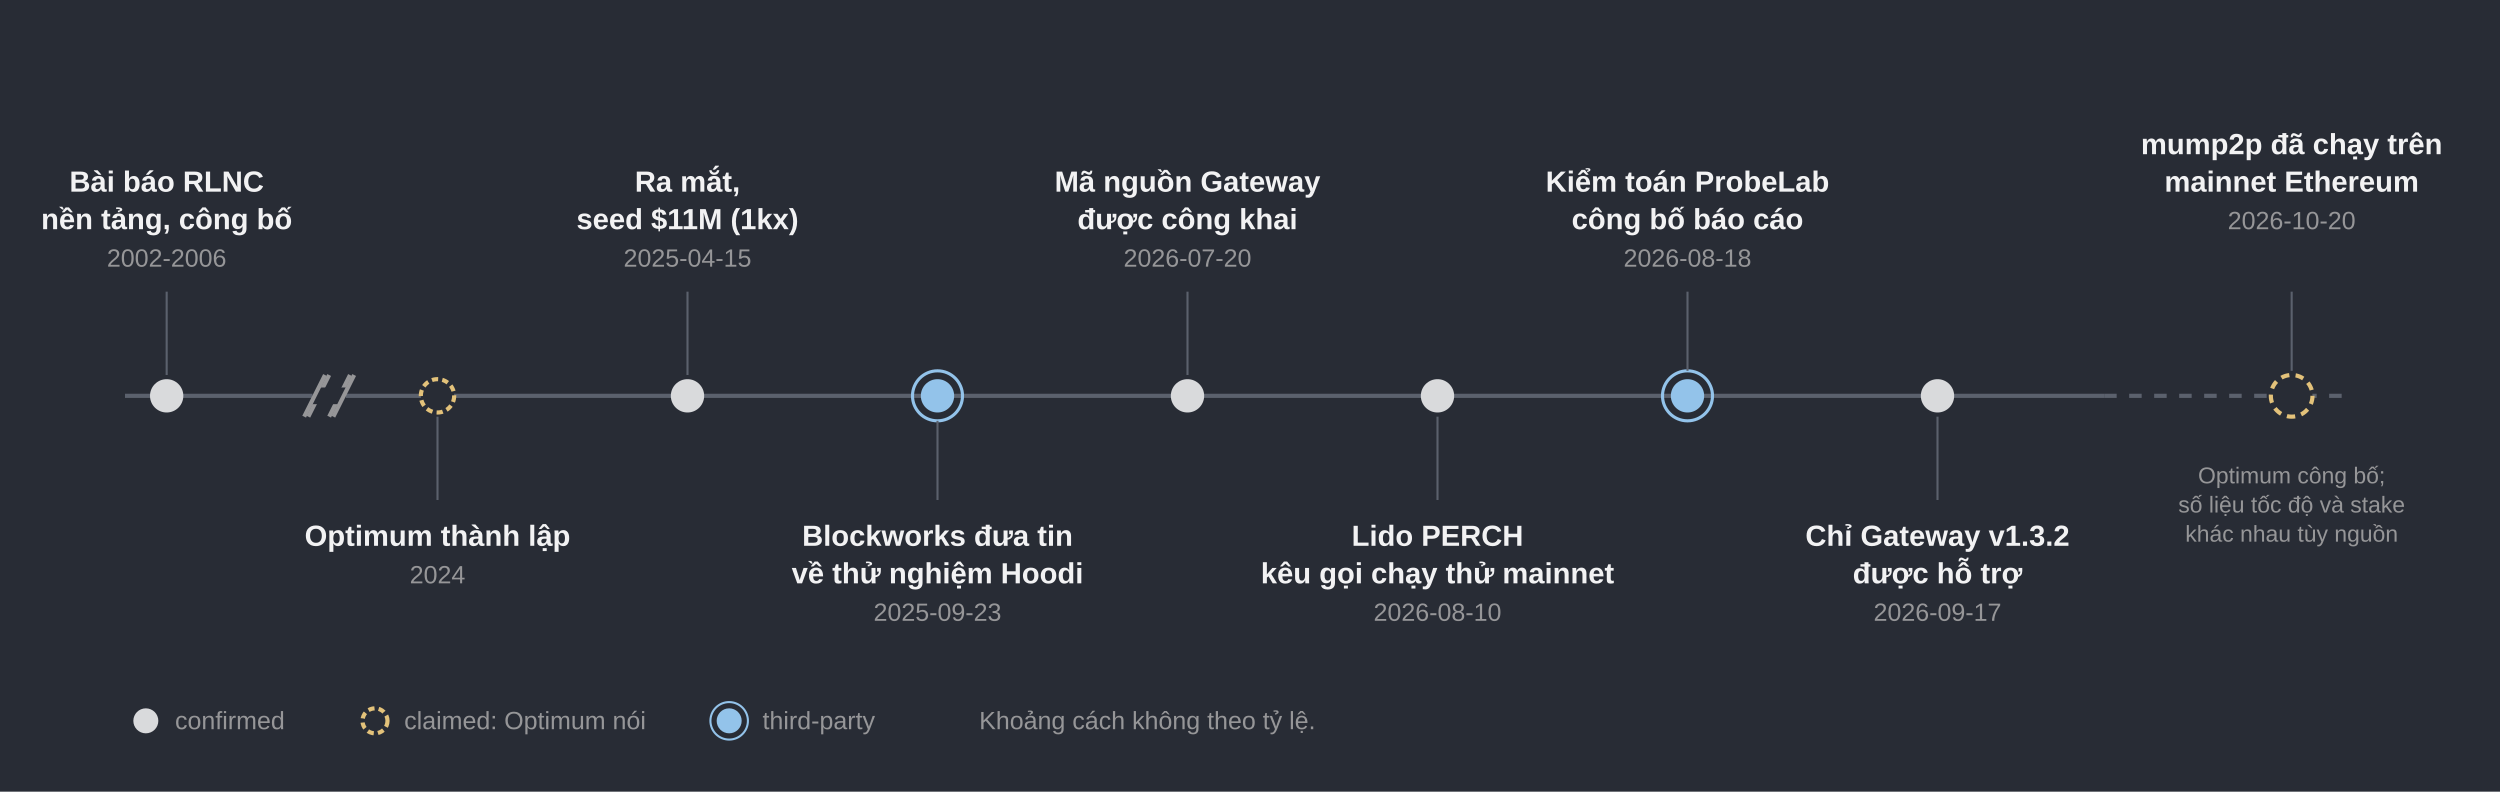
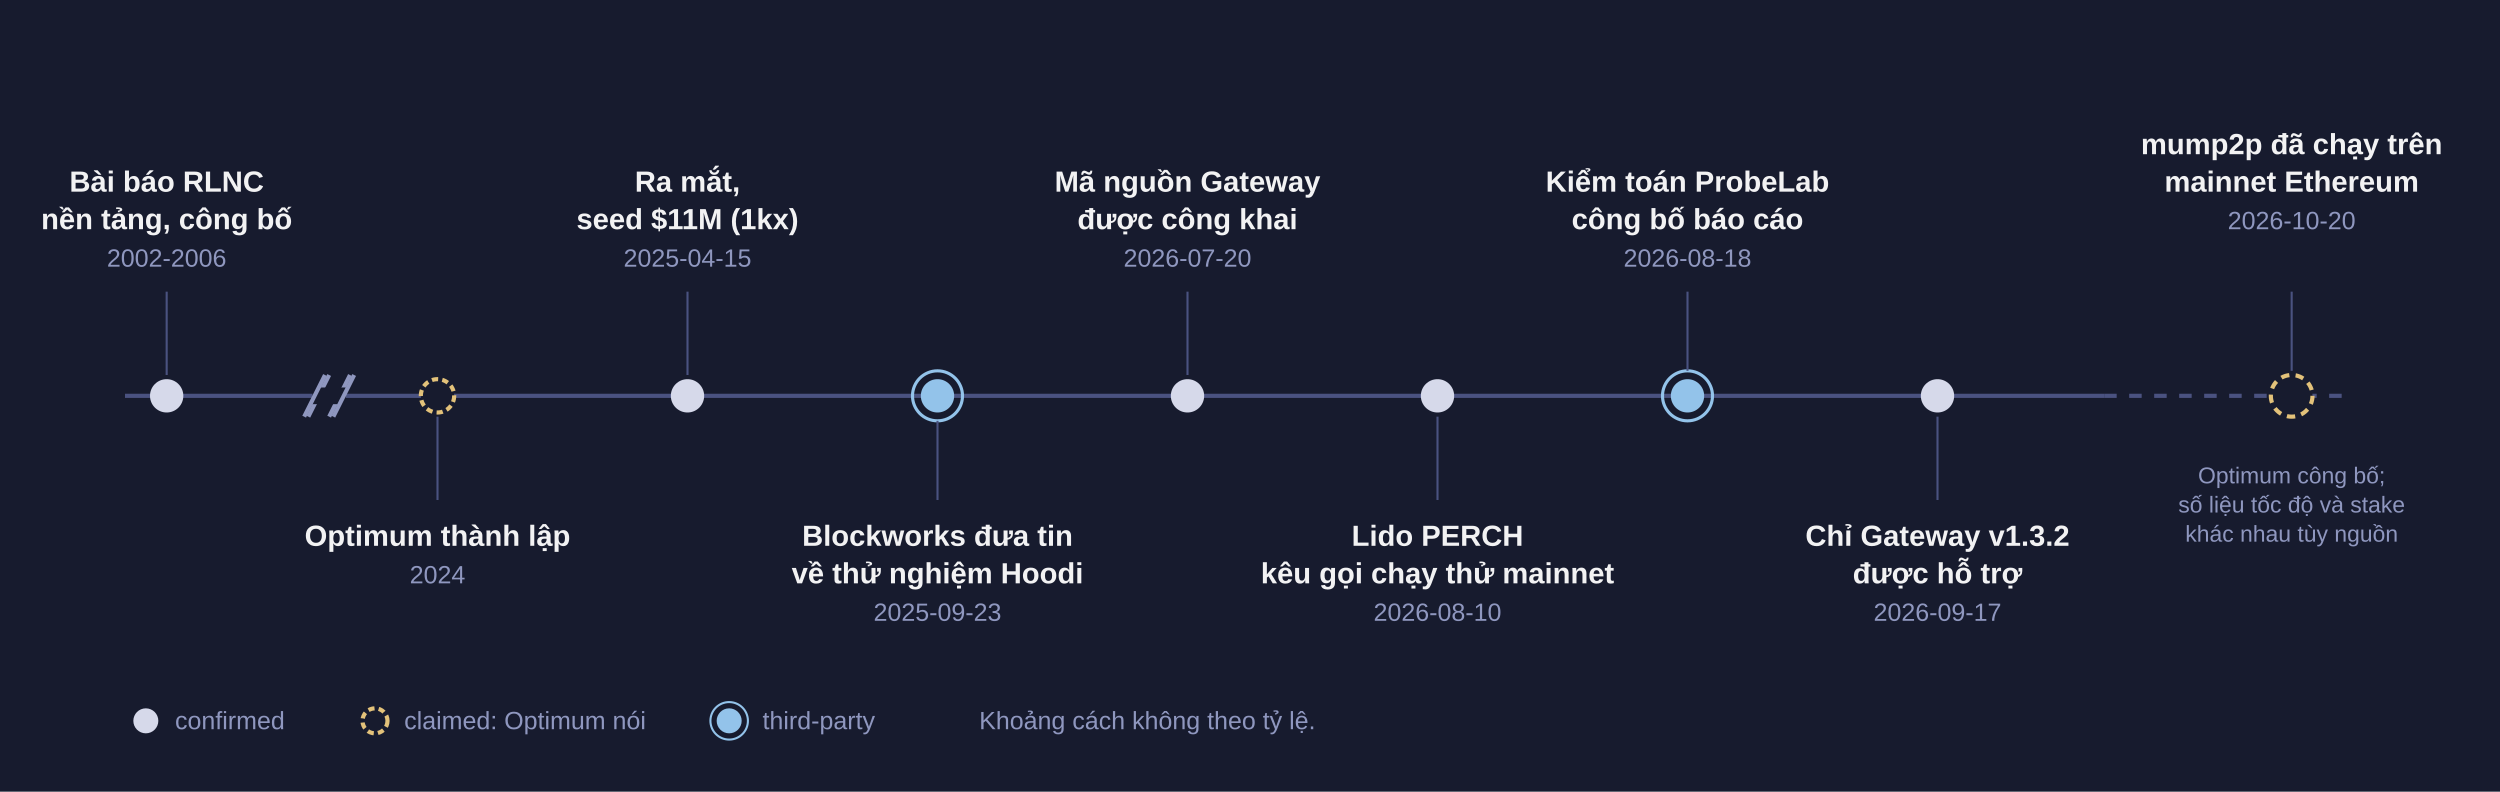
<svg xmlns="http://www.w3.org/2000/svg" viewBox="0 0 1200 380" font-family="Helvetica Neue, Arial, sans-serif">
-   <rect width="1200" height="380" fill="#282C35" />
-   <line x1="60" y1="190" x2="1010" y2="190" stroke="#5B616D" stroke-width="2" />
-   <line x1="1010" y1="190" x2="1130" y2="190" stroke="#5B616D" stroke-width="2" stroke-dasharray="6 6" />
-   <g stroke="#969698" stroke-width="2">
+   <rect width="1200" height="380" fill="#171B2E" />
+   <line x1="60" y1="190" x2="1010" y2="190" stroke="#4A5280" stroke-width="2" />
+   <line x1="1010" y1="190" x2="1130" y2="190" stroke="#4A5280" stroke-width="2" stroke-dasharray="6 6" />
+   <g stroke="#8F97BF" stroke-width="2">
    <line x1="148" y1="200" x2="158" y2="180" />
    <line x1="158" y1="200" x2="168" y2="180" />
  </g>
-   <rect x="150" y="186" width="16" height="8" fill="#282C35" />
-   <g stroke="#969698" stroke-width="2">
+   <rect x="150" y="186" width="16" height="8" fill="#171B2E" />
+   <g stroke="#8F97BF" stroke-width="2">
    <line x1="146" y1="200" x2="156" y2="180" />
    <line x1="160" y1="200" x2="170" y2="180" />
  </g>
-   <circle cx="80" cy="190" r="8" fill="#D9DADC" />
-   <line x1="80" y1="180" x2="80" y2="140" stroke="#5B616D" />
+   <circle cx="80" cy="190" r="8" fill="#D6D9EA" />
+   <line x1="80" y1="180" x2="80" y2="140" stroke="#4A5280" />
  <text x="80" y="92" fill="#F2F2F3" font-size="14" font-weight="600" text-anchor="middle">Bài báo RLNC</text>
  <text x="80" y="110" fill="#F2F2F3" font-size="14" font-weight="600" text-anchor="middle">nền tảng, công bố</text>
-   <text x="80" y="128" fill="#969698" font-size="12" text-anchor="middle">2002-2006</text>
-   <circle cx="210" cy="190" r="8" fill="#282C35" stroke="#E3C27A" stroke-width="2" stroke-dasharray="3 2" />
-   <line x1="210" y1="200" x2="210" y2="240" stroke="#5B616D" />
+   <text x="80" y="128" fill="#8F97BF" font-size="12" text-anchor="middle">2002-2006</text>
+   <circle cx="210" cy="190" r="8" fill="#171B2E" stroke="#E3C27A" stroke-width="2" stroke-dasharray="3 2" />
+   <line x1="210" y1="200" x2="210" y2="240" stroke="#4A5280" />
  <text x="210" y="262" fill="#F2F2F3" font-size="14" font-weight="600" text-anchor="middle">Optimum thành lập</text>
-   <text x="210" y="280" fill="#969698" font-size="12" text-anchor="middle">2024</text>
-   <circle cx="330" cy="190" r="8" fill="#D9DADC" />
-   <line x1="330" y1="180" x2="330" y2="140" stroke="#5B616D" />
+   <text x="210" y="280" fill="#8F97BF" font-size="12" text-anchor="middle">2024</text>
+   <circle cx="330" cy="190" r="8" fill="#D6D9EA" />
+   <line x1="330" y1="180" x2="330" y2="140" stroke="#4A5280" />
  <text x="330" y="92" fill="#F2F2F3" font-size="14" font-weight="600" text-anchor="middle">Ra mắt,</text>
  <text x="330" y="110" fill="#F2F2F3" font-size="14" font-weight="600" text-anchor="middle">seed $11M (1kx)</text>
-   <text x="330" y="128" fill="#969698" font-size="12" text-anchor="middle">2025-04-15</text>
+   <text x="330" y="128" fill="#8F97BF" font-size="12" text-anchor="middle">2025-04-15</text>
  <circle cx="450" cy="190" r="8" fill="#93C3EA" />
  <circle cx="450" cy="190" r="12" fill="none" stroke="#93C3EA" stroke-width="1.5" />
-   <line x1="450" y1="202" x2="450" y2="240" stroke="#5B616D" />
+   <line x1="450" y1="202" x2="450" y2="240" stroke="#4A5280" />
  <text x="450" y="262" fill="#F2F2F3" font-size="14" font-weight="600" text-anchor="middle">Blockworks đưa tin</text>
  <text x="450" y="280" fill="#F2F2F3" font-size="14" font-weight="600" text-anchor="middle">về thử nghiệm Hoodi</text>
-   <text x="450" y="298" fill="#969698" font-size="12" text-anchor="middle">2025-09-23</text>
-   <circle cx="570" cy="190" r="8" fill="#D9DADC" />
-   <line x1="570" y1="180" x2="570" y2="140" stroke="#5B616D" />
+   <text x="450" y="298" fill="#8F97BF" font-size="12" text-anchor="middle">2025-09-23</text>
+   <circle cx="570" cy="190" r="8" fill="#D6D9EA" />
+   <line x1="570" y1="180" x2="570" y2="140" stroke="#4A5280" />
  <text x="570" y="92" fill="#F2F2F3" font-size="14" font-weight="600" text-anchor="middle">Mã nguồn Gateway</text>
  <text x="570" y="110" fill="#F2F2F3" font-size="14" font-weight="600" text-anchor="middle">được công khai</text>
-   <text x="570" y="128" fill="#969698" font-size="12" text-anchor="middle">2026-07-20</text>
-   <circle cx="690" cy="190" r="8" fill="#D9DADC" />
-   <line x1="690" y1="200" x2="690" y2="240" stroke="#5B616D" />
+   <text x="570" y="128" fill="#8F97BF" font-size="12" text-anchor="middle">2026-07-20</text>
+   <circle cx="690" cy="190" r="8" fill="#D6D9EA" />
+   <line x1="690" y1="200" x2="690" y2="240" stroke="#4A5280" />
  <text x="690" y="262" fill="#F2F2F3" font-size="14" font-weight="600" text-anchor="middle">Lido PERCH</text>
  <text x="690" y="280" fill="#F2F2F3" font-size="14" font-weight="600" text-anchor="middle">kêu gọi chạy thử mainnet</text>
-   <text x="690" y="298" fill="#969698" font-size="12" text-anchor="middle">2026-08-10</text>
+   <text x="690" y="298" fill="#8F97BF" font-size="12" text-anchor="middle">2026-08-10</text>
  <circle cx="810" cy="190" r="8" fill="#93C3EA" />
  <circle cx="810" cy="190" r="12" fill="none" stroke="#93C3EA" stroke-width="1.5" />
-   <line x1="810" y1="178" x2="810" y2="140" stroke="#5B616D" />
+   <line x1="810" y1="178" x2="810" y2="140" stroke="#4A5280" />
  <text x="810" y="92" fill="#F2F2F3" font-size="14" font-weight="600" text-anchor="middle">Kiểm toán ProbeLab</text>
  <text x="810" y="110" fill="#F2F2F3" font-size="14" font-weight="600" text-anchor="middle">công bố báo cáo</text>
-   <text x="810" y="128" fill="#969698" font-size="12" text-anchor="middle">2026-08-18</text>
-   <circle cx="930" cy="190" r="8" fill="#D9DADC" />
-   <line x1="930" y1="200" x2="930" y2="240" stroke="#5B616D" />
+   <text x="810" y="128" fill="#8F97BF" font-size="12" text-anchor="middle">2026-08-18</text>
+   <circle cx="930" cy="190" r="8" fill="#D6D9EA" />
+   <line x1="930" y1="200" x2="930" y2="240" stroke="#4A5280" />
  <text x="930" y="262" fill="#F2F2F3" font-size="14" font-weight="600" text-anchor="middle">Chỉ Gateway v1.3.2</text>
  <text x="930" y="280" fill="#F2F2F3" font-size="14" font-weight="600" text-anchor="middle">được hỗ trợ</text>
-   <text x="930" y="298" fill="#969698" font-size="12" text-anchor="middle">2026-09-17</text>
-   <circle cx="1100" cy="190" r="10" fill="#282C35" stroke="#E3C27A" stroke-width="2" stroke-dasharray="4 3" />
-   <line x1="1100" y1="178" x2="1100" y2="140" stroke="#5B616D" />
+   <text x="930" y="298" fill="#8F97BF" font-size="12" text-anchor="middle">2026-09-17</text>
+   <circle cx="1100" cy="190" r="10" fill="#171B2E" stroke="#E3C27A" stroke-width="2" stroke-dasharray="4 3" />
+   <line x1="1100" y1="178" x2="1100" y2="140" stroke="#4A5280" />
  <text x="1100" y="74" fill="#F2F2F3" font-size="14" font-weight="600" text-anchor="middle">mump2p đã chạy trên</text>
  <text x="1100" y="92" fill="#F2F2F3" font-size="14" font-weight="600" text-anchor="middle">mainnet Ethereum</text>
-   <text x="1100" y="110" fill="#969698" font-size="12" text-anchor="middle">2026-10-20</text>
-   <text x="1100" y="232" fill="#969698" font-size="11" text-anchor="middle">Optimum công bố;</text>
-   <text x="1100" y="246" fill="#969698" font-size="11" text-anchor="middle">số liệu tốc độ và stake</text>
-   <text x="1100" y="260" fill="#969698" font-size="11" text-anchor="middle">khác nhau tùy nguồn</text>
-   <g font-size="12" fill="#969698">
-     <circle cx="70" cy="346" r="6" fill="#D9DADC" />
+   <text x="1100" y="110" fill="#8F97BF" font-size="12" text-anchor="middle">2026-10-20</text>
+   <text x="1100" y="232" fill="#8F97BF" font-size="11" text-anchor="middle">Optimum công bố;</text>
+   <text x="1100" y="246" fill="#8F97BF" font-size="11" text-anchor="middle">số liệu tốc độ và stake</text>
+   <text x="1100" y="260" fill="#8F97BF" font-size="11" text-anchor="middle">khác nhau tùy nguồn</text>
+   <g font-size="12" fill="#8F97BF">
+     <circle cx="70" cy="346" r="6" fill="#D6D9EA" />
    <text x="84" y="350">confirmed</text>
-     <circle cx="180" cy="346" r="6" fill="#282C35" stroke="#E3C27A" stroke-width="2" stroke-dasharray="3 2" />
+     <circle cx="180" cy="346" r="6" fill="#171B2E" stroke="#E3C27A" stroke-width="2" stroke-dasharray="3 2" />
    <text x="194" y="350">claimed: Optimum nói</text>
    <circle cx="350" cy="346" r="6" fill="#93C3EA" />
    <circle cx="350" cy="346" r="9" fill="none" stroke="#93C3EA" />
    <text x="366" y="350">third-party</text>
    <text x="470" y="350">Khoảng cách không theo tỷ lệ.</text>
  </g>
</svg>
